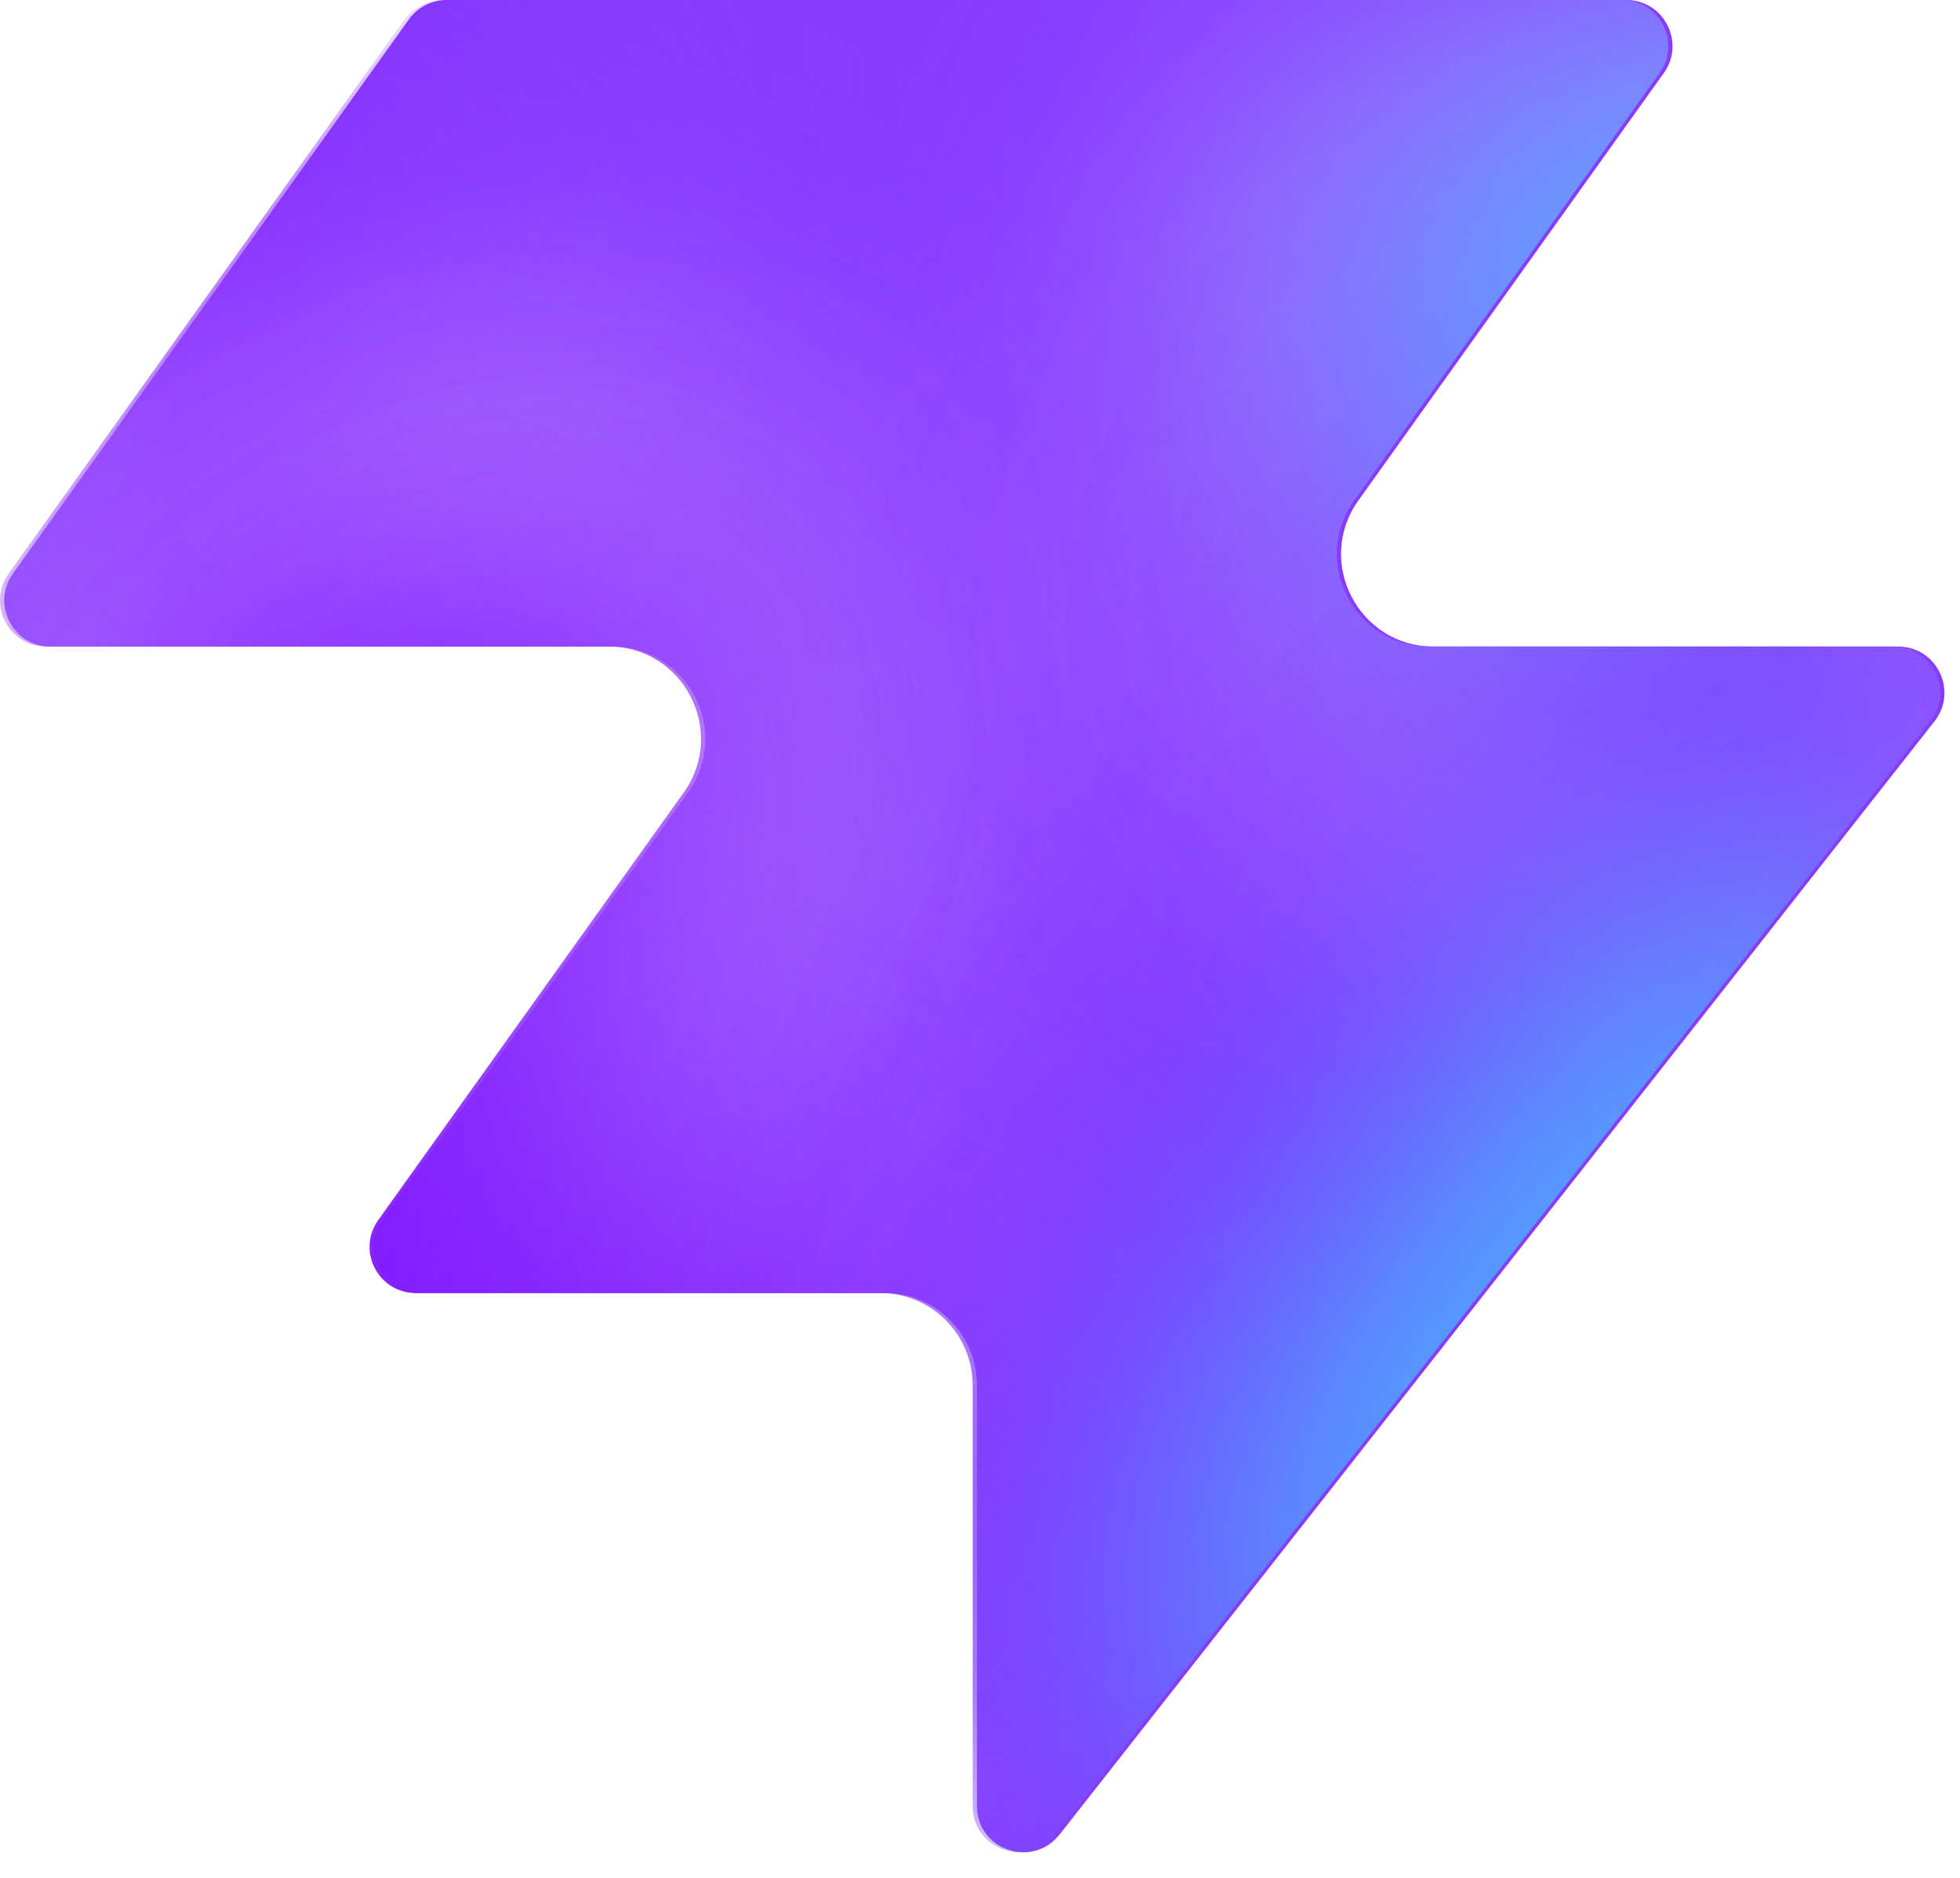
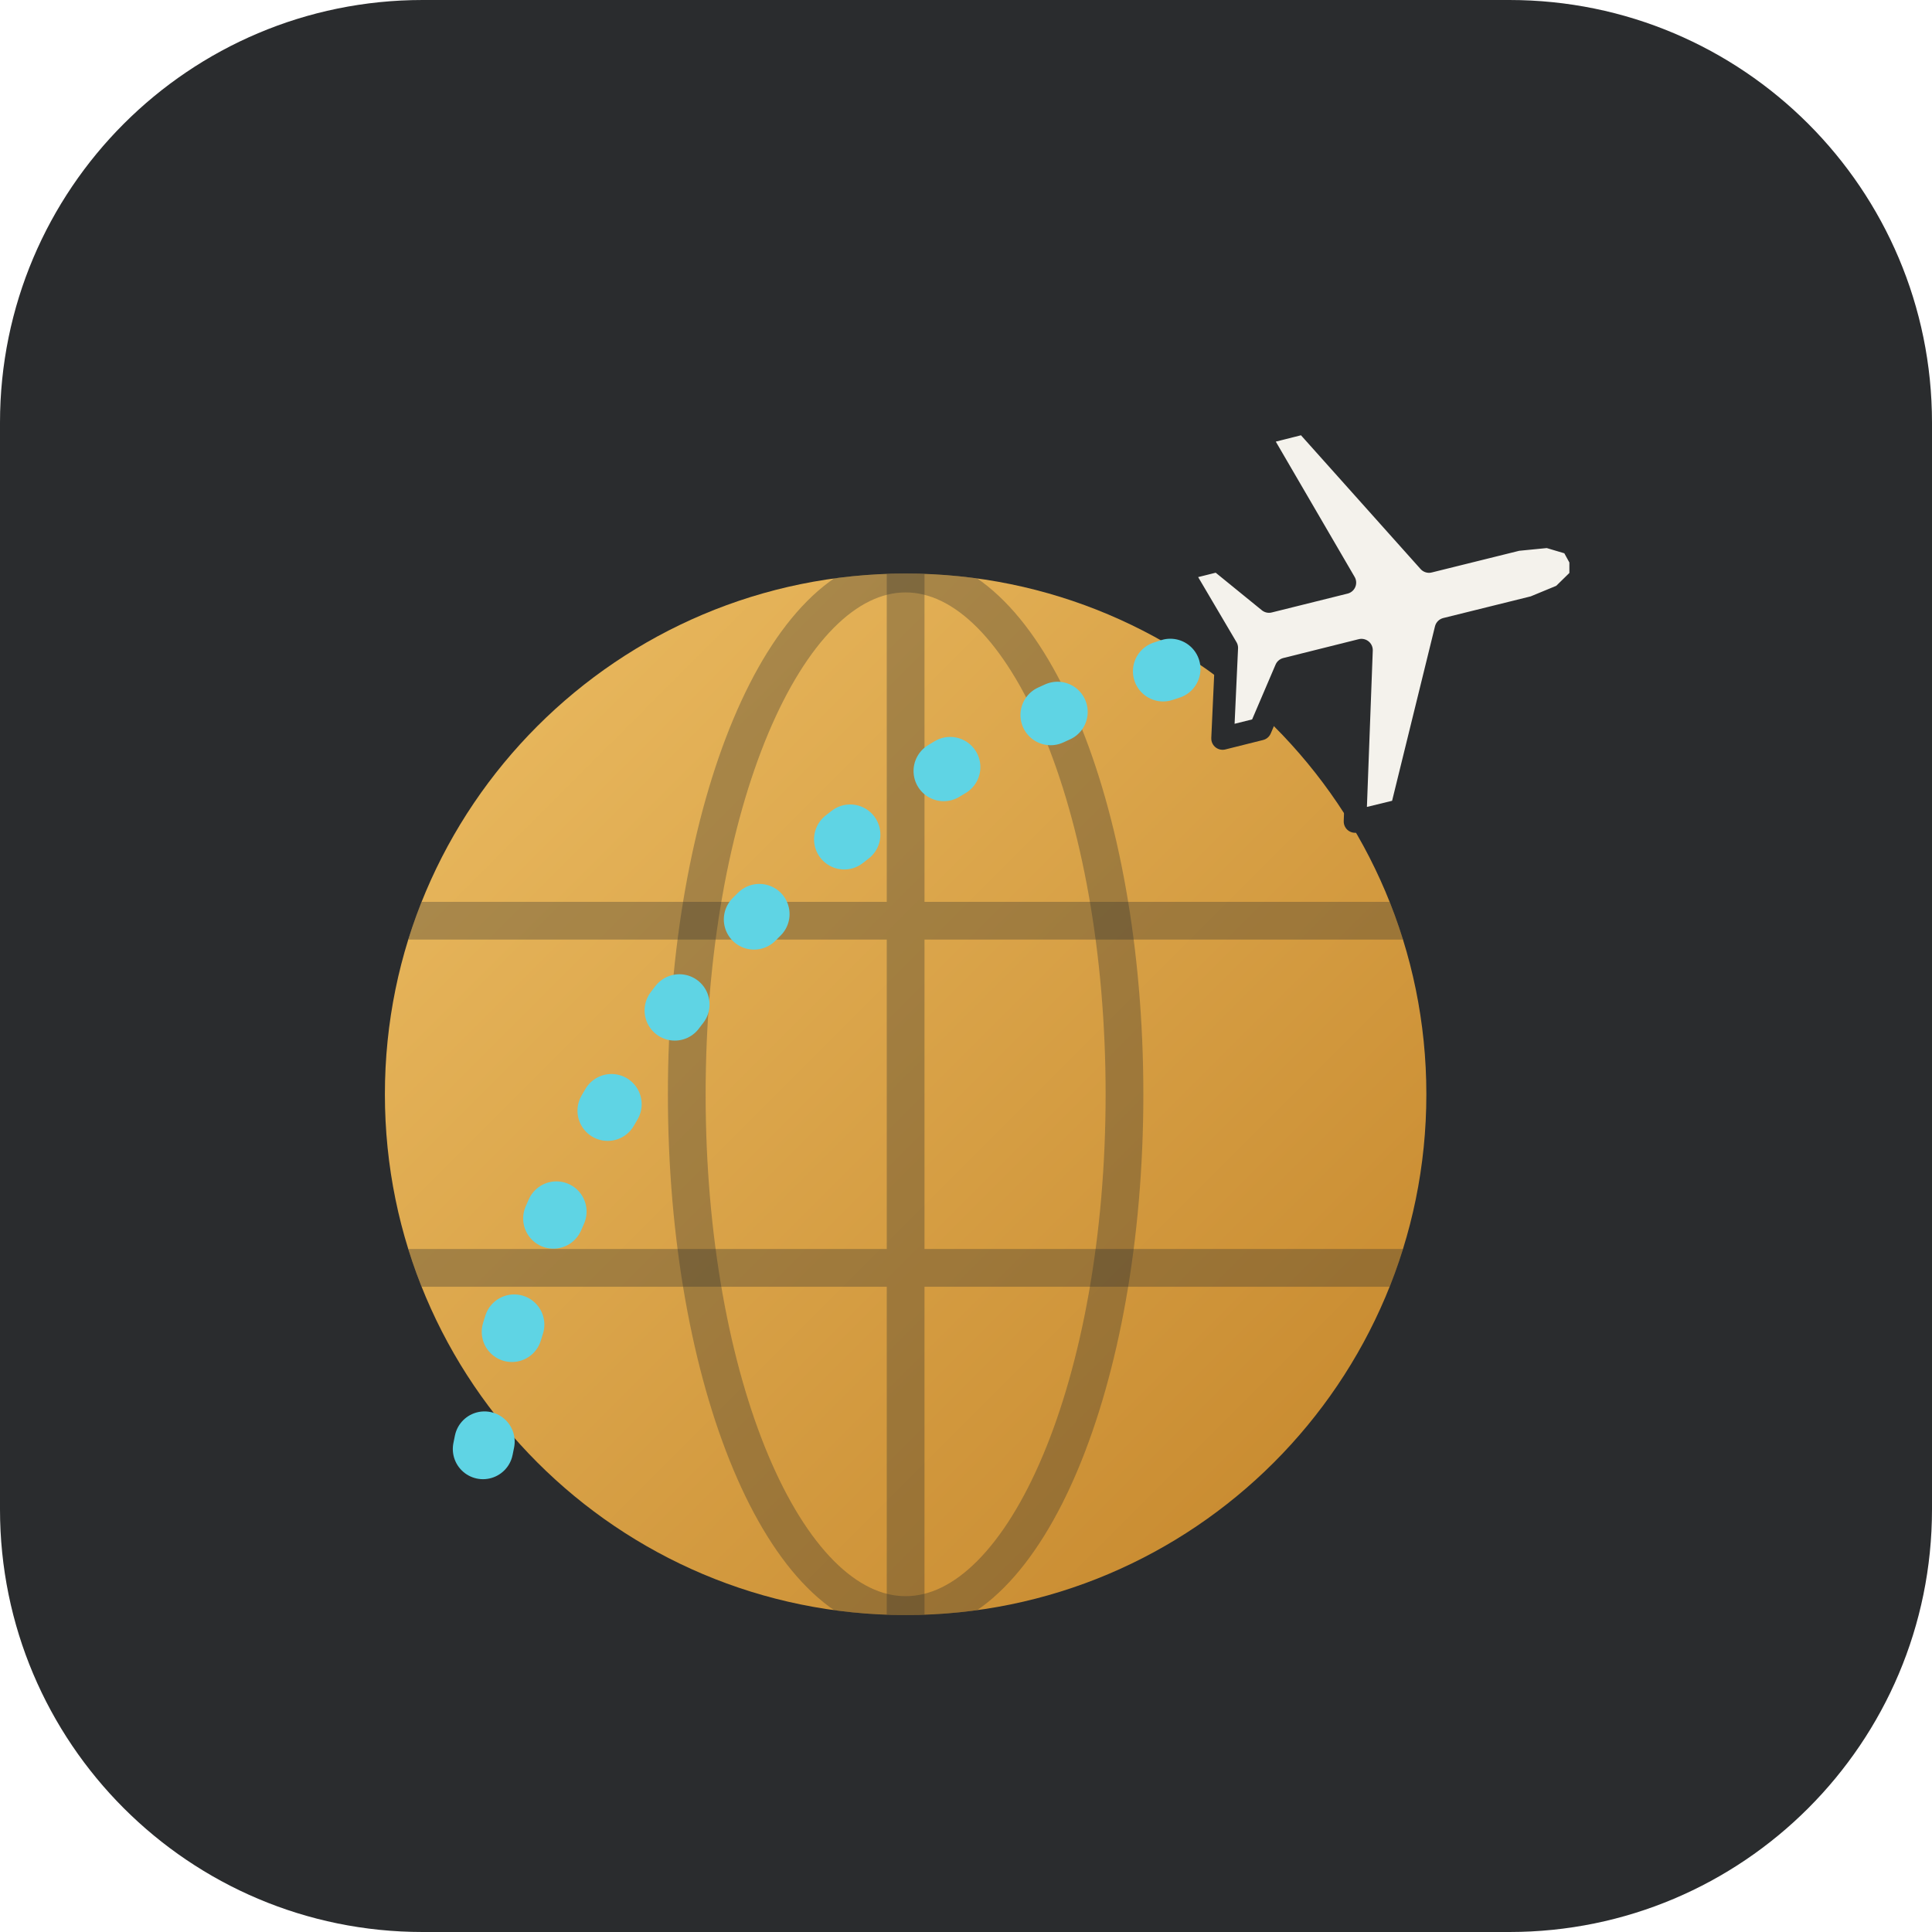
- <svg xmlns="http://www.w3.org/2000/svg" width="48" height="46" fill="none" viewBox="0 0 48 46">
-   <path fill="#863bff" d="M25.946 44.938c-.664.845-2.021.375-2.021-.698V33.937a2.26 2.26 0 0 0-2.262-2.262H10.287c-.92 0-1.456-1.04-.92-1.788l7.48-10.471c1.07-1.497 0-3.578-1.842-3.578H1.237c-.92 0-1.456-1.04-.92-1.788L10.013.474c.214-.297.556-.474.92-.474h28.894c.92 0 1.456 1.04.92 1.788l-7.48 10.471c-1.07 1.498 0 3.579 1.842 3.579h11.377c.943 0 1.473 1.088.89 1.83L25.947 44.94z" style="fill:#863bff;fill:color(display-p3 .525 .23 1);fill-opacity:1" />
-   <mask id="a" width="48" height="46" x="0" y="0" maskUnits="userSpaceOnUse" style="mask-type:alpha">
-     <path fill="#000" d="M25.842 44.938c-.664.844-2.021.375-2.021-.698V33.937a2.26 2.26 0 0 0-2.262-2.262H10.183c-.92 0-1.456-1.04-.92-1.788l7.48-10.471c1.07-1.498 0-3.579-1.842-3.579H1.133c-.92 0-1.456-1.04-.92-1.787L9.91.473c.214-.297.556-.474.92-.474h28.894c.92 0 1.456 1.04.92 1.788l-7.48 10.471c-1.07 1.498 0 3.578 1.842 3.578h11.377c.943 0 1.473 1.088.89 1.832L25.843 44.94z" style="fill:#000;fill-opacity:1" />
-   </mask>
-   <g mask="url(#a)">
-     <g filter="url(#b)">
-       <ellipse cx="5.508" cy="14.704" fill="#ede6ff" rx="5.508" ry="14.704" style="fill:#ede6ff;fill:color(display-p3 .927 .903 1);fill-opacity:1" transform="matrix(.00324 1 1 -.00324 -4.47 31.516)" />
-     </g>
-     <g filter="url(#c)">
-       <ellipse cx="10.399" cy="29.851" fill="#ede6ff" rx="10.399" ry="29.851" style="fill:#ede6ff;fill:color(display-p3 .927 .903 1);fill-opacity:1" transform="matrix(.00324 1 1 -.00324 -39.328 7.883)" />
-     </g>
-     <g filter="url(#d)">
-       <ellipse cx="5.508" cy="30.487" fill="#7e14ff" rx="5.508" ry="30.487" style="fill:#7e14ff;fill:color(display-p3 .492 .077 1);fill-opacity:1" transform="rotate(89.814 -25.913 -14.639)scale(1 -1)" />
-     </g>
-     <g filter="url(#e)">
-       <ellipse cx="5.508" cy="30.599" fill="#7e14ff" rx="5.508" ry="30.599" style="fill:#7e14ff;fill:color(display-p3 .492 .077 1);fill-opacity:1" transform="rotate(89.814 -32.644 -3.334)scale(1 -1)" />
-     </g>
-     <g filter="url(#f)">
-       <ellipse cx="5.508" cy="30.599" fill="#7e14ff" rx="5.508" ry="30.599" style="fill:#7e14ff;fill:color(display-p3 .492 .077 1);fill-opacity:1" transform="matrix(.00324 1 1 -.00324 -34.34 30.47)" />
-     </g>
-     <g filter="url(#g)">
-       <ellipse cx="14.072" cy="22.078" fill="#ede6ff" rx="14.072" ry="22.078" style="fill:#ede6ff;fill:color(display-p3 .927 .903 1);fill-opacity:1" transform="rotate(93.35 24.506 48.493)scale(-1 1)" />
-     </g>
-     <g filter="url(#h)">
-       <ellipse cx="3.47" cy="21.501" fill="#7e14ff" rx="3.47" ry="21.501" style="fill:#7e14ff;fill:color(display-p3 .492 .077 1);fill-opacity:1" transform="rotate(89.009 28.708 47.59)scale(-1 1)" />
-     </g>
-     <g filter="url(#i)">
-       <ellipse cx="3.47" cy="21.501" fill="#7e14ff" rx="3.47" ry="21.501" style="fill:#7e14ff;fill:color(display-p3 .492 .077 1);fill-opacity:1" transform="rotate(89.009 28.708 47.59)scale(-1 1)" />
-     </g>
-     <g filter="url(#j)">
-       <ellipse cx=".387" cy="8.972" fill="#7e14ff" rx="4.407" ry="29.108" style="fill:#7e14ff;fill:color(display-p3 .492 .077 1);fill-opacity:1" transform="rotate(39.51 .387 8.972)" />
-     </g>
-     <g filter="url(#k)">
-       <ellipse cx="47.523" cy="-6.092" fill="#7e14ff" rx="4.407" ry="29.108" style="fill:#7e14ff;fill:color(display-p3 .492 .077 1);fill-opacity:1" transform="rotate(37.892 47.523 -6.092)" />
-     </g>
-     <g filter="url(#l)">
-       <ellipse cx="41.412" cy="6.333" fill="#47bfff" rx="5.971" ry="9.665" style="fill:#47bfff;fill:color(display-p3 .28 .748 1);fill-opacity:1" transform="rotate(37.892 41.412 6.333)" />
-     </g>
-     <g filter="url(#m)">
-       <ellipse cx="-1.879" cy="38.332" fill="#7e14ff" rx="4.407" ry="29.108" style="fill:#7e14ff;fill:color(display-p3 .492 .077 1);fill-opacity:1" transform="rotate(37.892 -1.88 38.332)" />
-     </g>
-     <g filter="url(#n)">
-       <ellipse cx="-1.879" cy="38.332" fill="#7e14ff" rx="4.407" ry="29.108" style="fill:#7e14ff;fill:color(display-p3 .492 .077 1);fill-opacity:1" transform="rotate(37.892 -1.88 38.332)" />
-     </g>
-     <g filter="url(#o)">
-       <ellipse cx="35.651" cy="29.907" fill="#7e14ff" rx="4.407" ry="29.108" style="fill:#7e14ff;fill:color(display-p3 .492 .077 1);fill-opacity:1" transform="rotate(37.892 35.651 29.907)" />
-     </g>
-     <g filter="url(#p)">
-       <ellipse cx="38.418" cy="32.4" fill="#47bfff" rx="5.971" ry="15.297" style="fill:#47bfff;fill:color(display-p3 .28 .748 1);fill-opacity:1" transform="rotate(37.892 38.418 32.4)" />
-     </g>
+ <svg xmlns="http://www.w3.org/2000/svg" viewBox="0 0 512 512">
+   <defs>
+     <linearGradient id="globe" x1="0" y1="0" x2="1" y2="1">
+       <stop offset="0" stop-color="#ecbd63" />
+       <stop offset="1" stop-color="#c4852a" />
+     </linearGradient>
+     <clipPath id="sphere">
+       <circle cx="240" cy="290" r="138" />
+     </clipPath>
+   </defs>
+   <rect width="512" height="512" rx="112" fill="#2a2c2e" />
+   <circle cx="240" cy="290" r="138" fill="url(#globe)" />
+   <g clip-path="url(#sphere)" fill="none" stroke="#2a2c2e" stroke-opacity="0.32" stroke-width="10">
+     <ellipse cx="240" cy="290" rx="58" ry="138" />
+     <path d="M240 152v276M102 244h276M102 336h276" />
  </g>
-   <defs>
-     <filter id="b" width="60.045" height="41.654" x="-19.77" y="16.149" color-interpolation-filters="sRGB" filterUnits="userSpaceOnUse">
-       <feFlood flood-opacity="0" result="BackgroundImageFix" />
-       <feBlend in="SourceGraphic" in2="BackgroundImageFix" result="shape" />
-       <feGaussianBlur result="effect1_foregroundBlur_2002_17158" stdDeviation="7.659" />
-     </filter>
-     <filter id="c" width="90.34" height="51.437" x="-54.613" y="-7.533" color-interpolation-filters="sRGB" filterUnits="userSpaceOnUse">
-       <feFlood flood-opacity="0" result="BackgroundImageFix" />
-       <feBlend in="SourceGraphic" in2="BackgroundImageFix" result="shape" />
-       <feGaussianBlur result="effect1_foregroundBlur_2002_17158" stdDeviation="7.659" />
-     </filter>
-     <filter id="d" width="79.355" height="29.4" x="-49.64" y="2.03" color-interpolation-filters="sRGB" filterUnits="userSpaceOnUse">
-       <feFlood flood-opacity="0" result="BackgroundImageFix" />
-       <feBlend in="SourceGraphic" in2="BackgroundImageFix" result="shape" />
-       <feGaussianBlur result="effect1_foregroundBlur_2002_17158" stdDeviation="4.596" />
-     </filter>
-     <filter id="e" width="79.579" height="29.4" x="-45.045" y="20.029" color-interpolation-filters="sRGB" filterUnits="userSpaceOnUse">
-       <feFlood flood-opacity="0" result="BackgroundImageFix" />
-       <feBlend in="SourceGraphic" in2="BackgroundImageFix" result="shape" />
-       <feGaussianBlur result="effect1_foregroundBlur_2002_17158" stdDeviation="4.596" />
-     </filter>
-     <filter id="f" width="79.579" height="29.4" x="-43.513" y="21.178" color-interpolation-filters="sRGB" filterUnits="userSpaceOnUse">
-       <feFlood flood-opacity="0" result="BackgroundImageFix" />
-       <feBlend in="SourceGraphic" in2="BackgroundImageFix" result="shape" />
-       <feGaussianBlur result="effect1_foregroundBlur_2002_17158" stdDeviation="4.596" />
-     </filter>
-     <filter id="g" width="74.749" height="58.852" x="15.756" y="-17.901" color-interpolation-filters="sRGB" filterUnits="userSpaceOnUse">
-       <feFlood flood-opacity="0" result="BackgroundImageFix" />
-       <feBlend in="SourceGraphic" in2="BackgroundImageFix" result="shape" />
-       <feGaussianBlur result="effect1_foregroundBlur_2002_17158" stdDeviation="7.659" />
-     </filter>
-     <filter id="h" width="61.377" height="25.362" x="23.548" y="2.284" color-interpolation-filters="sRGB" filterUnits="userSpaceOnUse">
-       <feFlood flood-opacity="0" result="BackgroundImageFix" />
-       <feBlend in="SourceGraphic" in2="BackgroundImageFix" result="shape" />
-       <feGaussianBlur result="effect1_foregroundBlur_2002_17158" stdDeviation="4.596" />
-     </filter>
-     <filter id="i" width="61.377" height="25.362" x="23.548" y="2.284" color-interpolation-filters="sRGB" filterUnits="userSpaceOnUse">
-       <feFlood flood-opacity="0" result="BackgroundImageFix" />
-       <feBlend in="SourceGraphic" in2="BackgroundImageFix" result="shape" />
-       <feGaussianBlur result="effect1_foregroundBlur_2002_17158" stdDeviation="4.596" />
-     </filter>
-     <filter id="j" width="56.045" height="63.649" x="-27.636" y="-22.853" color-interpolation-filters="sRGB" filterUnits="userSpaceOnUse">
-       <feFlood flood-opacity="0" result="BackgroundImageFix" />
-       <feBlend in="SourceGraphic" in2="BackgroundImageFix" result="shape" />
-       <feGaussianBlur result="effect1_foregroundBlur_2002_17158" stdDeviation="4.596" />
-     </filter>
-     <filter id="k" width="54.814" height="64.646" x="20.116" y="-38.415" color-interpolation-filters="sRGB" filterUnits="userSpaceOnUse">
-       <feFlood flood-opacity="0" result="BackgroundImageFix" />
-       <feBlend in="SourceGraphic" in2="BackgroundImageFix" result="shape" />
-       <feGaussianBlur result="effect1_foregroundBlur_2002_17158" stdDeviation="4.596" />
-     </filter>
-     <filter id="l" width="33.541" height="35.313" x="24.641" y="-11.323" color-interpolation-filters="sRGB" filterUnits="userSpaceOnUse">
-       <feFlood flood-opacity="0" result="BackgroundImageFix" />
-       <feBlend in="SourceGraphic" in2="BackgroundImageFix" result="shape" />
-       <feGaussianBlur result="effect1_foregroundBlur_2002_17158" stdDeviation="4.596" />
-     </filter>
-     <filter id="m" width="54.814" height="64.646" x="-29.286" y="6.009" color-interpolation-filters="sRGB" filterUnits="userSpaceOnUse">
-       <feFlood flood-opacity="0" result="BackgroundImageFix" />
-       <feBlend in="SourceGraphic" in2="BackgroundImageFix" result="shape" />
-       <feGaussianBlur result="effect1_foregroundBlur_2002_17158" stdDeviation="4.596" />
-     </filter>
-     <filter id="n" width="54.814" height="64.646" x="-29.286" y="6.009" color-interpolation-filters="sRGB" filterUnits="userSpaceOnUse">
-       <feFlood flood-opacity="0" result="BackgroundImageFix" />
-       <feBlend in="SourceGraphic" in2="BackgroundImageFix" result="shape" />
-       <feGaussianBlur result="effect1_foregroundBlur_2002_17158" stdDeviation="4.596" />
-     </filter>
-     <filter id="o" width="54.814" height="64.646" x="8.244" y="-2.416" color-interpolation-filters="sRGB" filterUnits="userSpaceOnUse">
-       <feFlood flood-opacity="0" result="BackgroundImageFix" />
-       <feBlend in="SourceGraphic" in2="BackgroundImageFix" result="shape" />
-       <feGaussianBlur result="effect1_foregroundBlur_2002_17158" stdDeviation="4.596" />
-     </filter>
-     <filter id="p" width="39.409" height="43.623" x="18.713" y="10.588" color-interpolation-filters="sRGB" filterUnits="userSpaceOnUse">
-       <feFlood flood-opacity="0" result="BackgroundImageFix" />
-       <feBlend in="SourceGraphic" in2="BackgroundImageFix" result="shape" />
-       <feGaussianBlur result="effect1_foregroundBlur_2002_17158" stdDeviation="4.596" />
-     </filter>
-   </defs>
+   <path d="M128 384C150 270 230 188 356 166" fill="none" stroke="#5fd4e4" stroke-width="16" stroke-linecap="round" stroke-dasharray="2 30" />
+   <path fill="#f4f2ec" stroke="#2a2c2e" stroke-width="6" stroke-linejoin="round" d="M418.9 148.3 L418.9 153.1 L414.1 157.8 L406.6 160.9 L383.2 166.7 L371.4 214.7 L359.1 217.7 L360.8 172.3 L340.8 177.3 L334.0 193.2 L324.0 195.7 L325.1 171.7 L312.9 151.0 L322.9 148.5 L336.3 159.4 L356.4 154.4 L333.5 115.1 L345.8 112.0 L378.7 148.8 L402.1 143.0 L410.2 142.2 L416.6 144.1Z" />
</svg>
